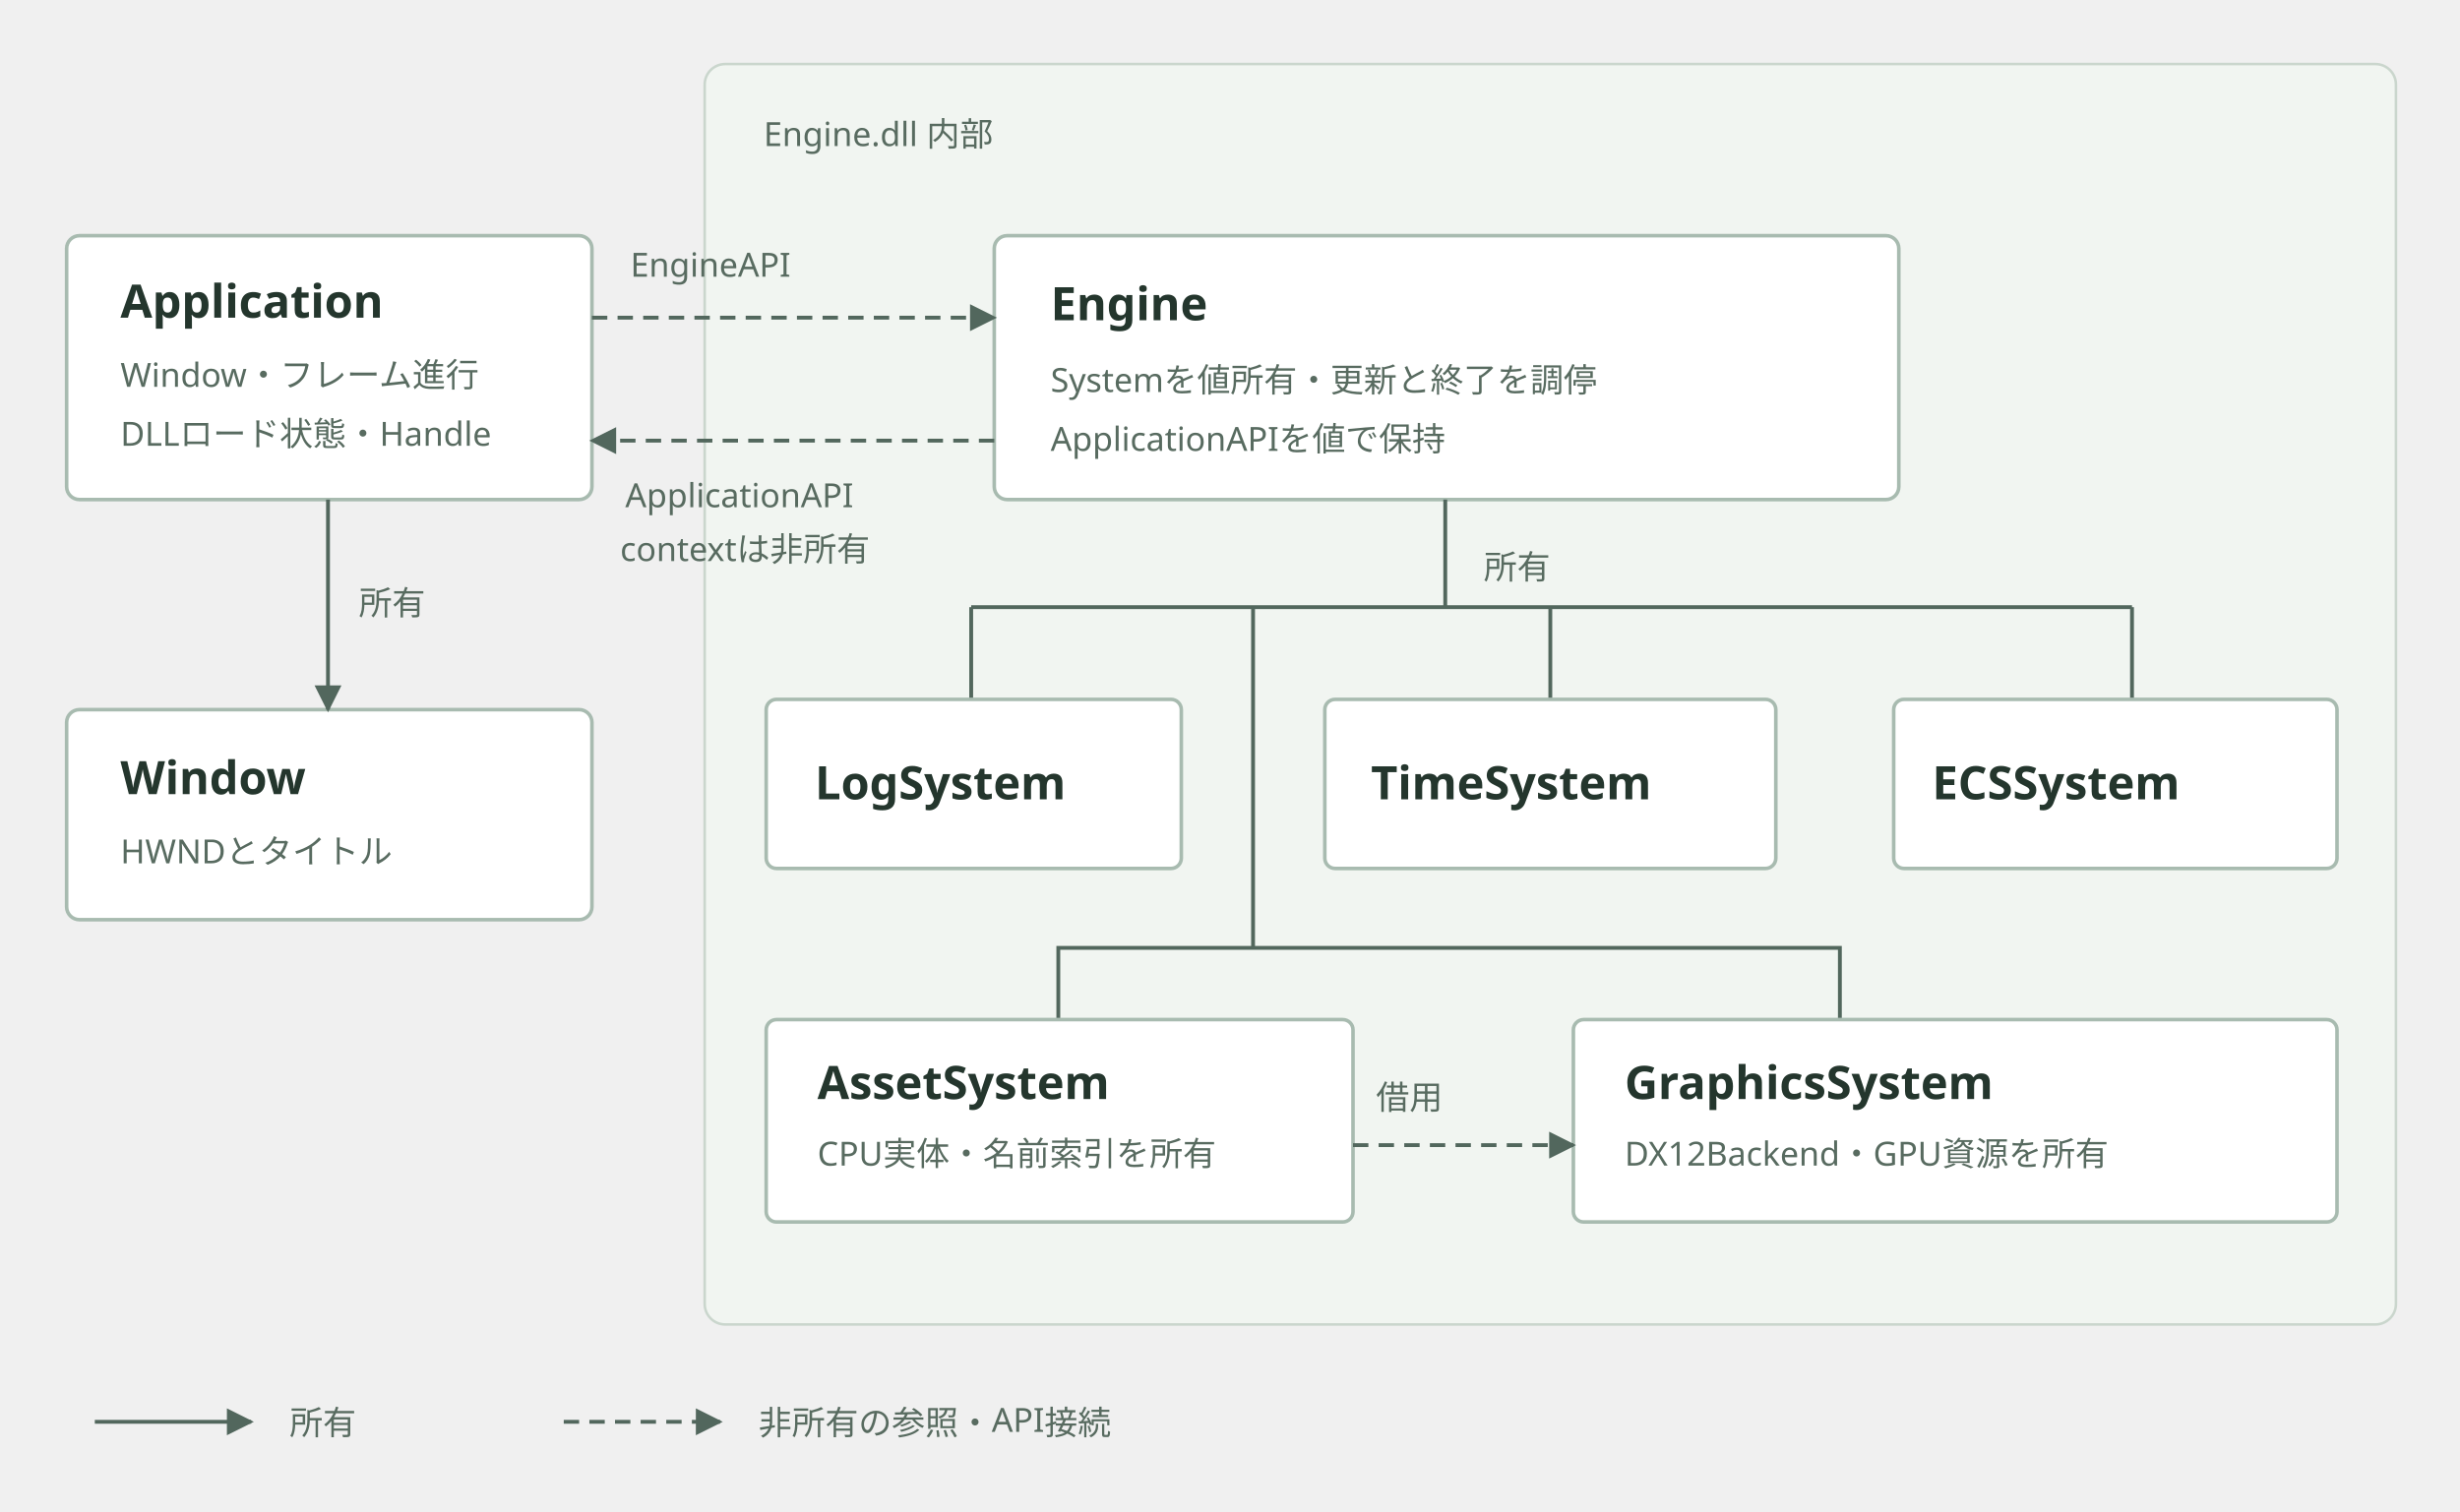
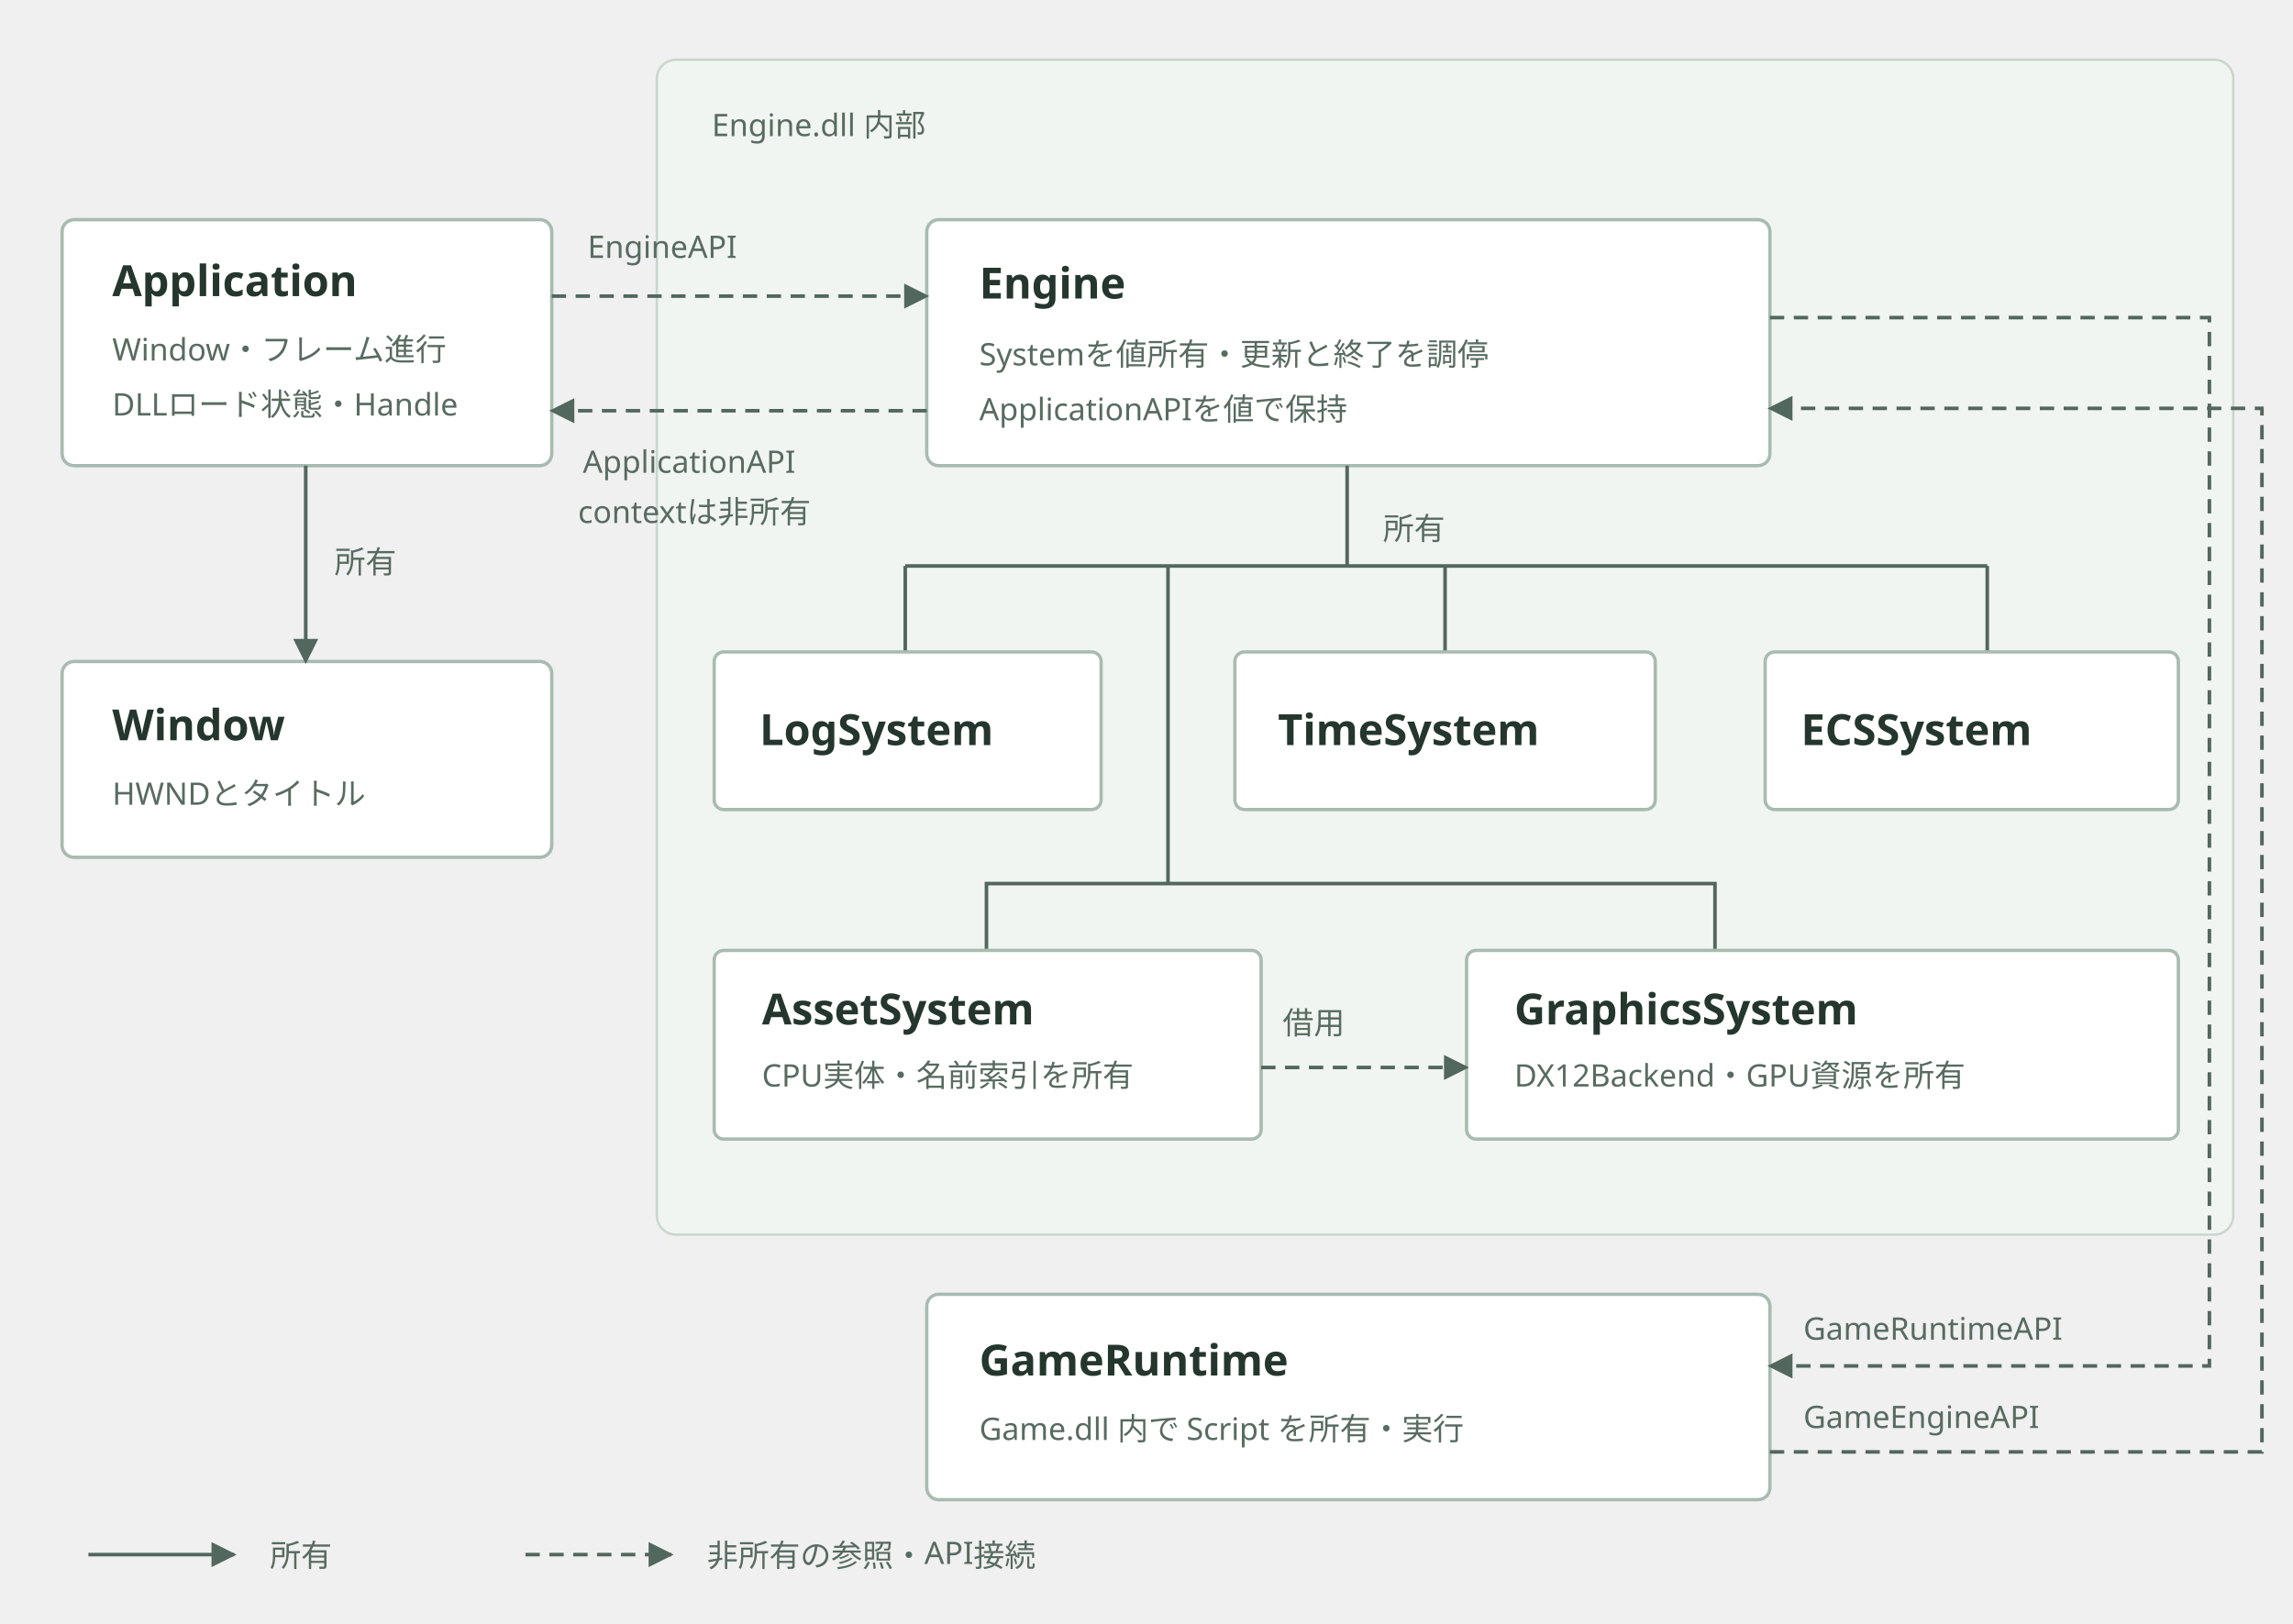
- <svg xmlns="http://www.w3.org/2000/svg" viewBox="0 0 960 590" role="img" aria-labelledby="system-title system-desc">
+ <svg xmlns="http://www.w3.org/2000/svg" viewBox="0 0 960 680" role="img" aria-labelledby="system-title system-desc">
  <defs>
    <marker id="system-arrow" viewBox="0 0 10 10" refX="9" refY="5" markerWidth="7" markerHeight="7" orient="auto-start-reverse">
      <path d="M0 0 10 5 0 10Z" fill="#52675d" />
    </marker>
  </defs>
  <style>text{font-family:'Yu Gothic UI',Meiryo,sans-serif;fill:#24362d;font-size:15px}.box{fill:white;stroke:#a8bbb0;stroke-width:1.4}.label{font-weight:600;font-size:18px}.small{font-size:13px;fill:#586b60}.line{fill:none;stroke:#52675d;stroke-width:1.5;marker-end:url(#system-arrow)}.borrow{stroke-dasharray:6 4}</style>
  <rect x="275" y="25" width="660" height="492" rx="8" fill="#f1f5f1" stroke="#cad6cd" />
  <text x="298" y="57" class="small">Engine.dll 内部</text>
  <rect class="box" x="26" y="92" width="205" height="103" rx="5" />
  <text x="47" y="124" class="label">Application</text>
  <text x="47" y="151" class="small">Window・フレーム進行</text>
  <text x="47" y="174" class="small">DLLロード状態・Handle</text>
  <rect class="box" x="26" y="277" width="205" height="82" rx="5" />
  <text x="47" y="310" class="label">Window</text>
  <text x="47" y="337" class="small">HWNDとタイトル</text>
  <path class="line" d="M128 195V277" />
  <text x="140" y="240" class="small">所有</text>
  <rect class="box" x="388" y="92" width="353" height="103" rx="5" />
  <text x="410" y="125" class="label">Engine</text>
  <text x="410" y="153" class="small">Systemを値所有・更新と終了を調停</text>
  <text x="410" y="176" class="small">ApplicationAPIを値で保持</text>
  <path class="line borrow" d="M231 124H388" />
  <text x="246" y="108" class="small">EngineAPI</text>
  <path class="line borrow" d="M388 172H231" />
  <text x="244" y="198" class="small">ApplicationAPI</text>
  <text x="242" y="219" class="small">contextは非所有</text>
  <path d="M564 195V237H379M564 237H832M379 237V273M605 237V273M832 237V273" fill="none" stroke="#52675d" stroke-width="1.5" />
  <text x="579" y="226" class="small">所有</text>
  <rect class="box" x="299" y="273" width="162" height="66" rx="4" />
  <text x="318" y="312" class="label">LogSystem</text>
  <rect class="box" x="517" y="273" width="176" height="66" rx="4" />
  <text x="535" y="312" class="label">TimeSystem</text>
  <rect class="box" x="739" y="273" width="173" height="66" rx="4" />
  <text x="754" y="312" class="label">ECSSystem</text>
  <path d="M489 237V370H413V398M489 370H718V398" fill="none" stroke="#52675d" stroke-width="1.5" />
  <rect class="box" x="299" y="398" width="229" height="79" rx="4" />
  <text x="319" y="429" class="label">AssetSystem</text>
  <text x="319" y="455" class="small">CPU実体・名前索引を所有</text>
  <rect class="box" x="614" y="398" width="298" height="79" rx="4" />
  <text x="634" y="429" class="label">GraphicsSystem</text>
  <text x="634" y="455" class="small">DX12Backend・GPU資源を所有</text>
  <path class="line borrow" d="M528 447H614" />
  <text x="537" y="433" class="small">借用</text>
-   <path class="line" d="M37 555H98" />
-   <text x="113" y="560" class="small">所有</text>
-   <path class="line borrow" d="M220 555H281" />
-   <text x="296" y="560" class="small">非所有の参照・API接続</text>
+   <rect class="box" x="388" y="542" width="353" height="86" rx="5" />
+   <text x="410" y="576" class="label">GameRuntime</text>
+   <text x="410" y="603" class="small">Game.dll 内で Script を所有・実行</text>
+   <path class="line borrow" d="M741 133H925V572H741" />
+   <text x="755" y="561" class="small">GameRuntimeAPI</text>
+   <path class="line borrow" d="M741 608H947V171H741" />
+   <text x="755" y="598" class="small">GameEngineAPI</text>
+   <path class="line" d="M37 651H98" />
+   <text x="113" y="656" class="small">所有</text>
+   <path class="line borrow" d="M220 651H281" />
+   <text x="296" y="656" class="small">非所有の参照・API接続</text>
</svg>
